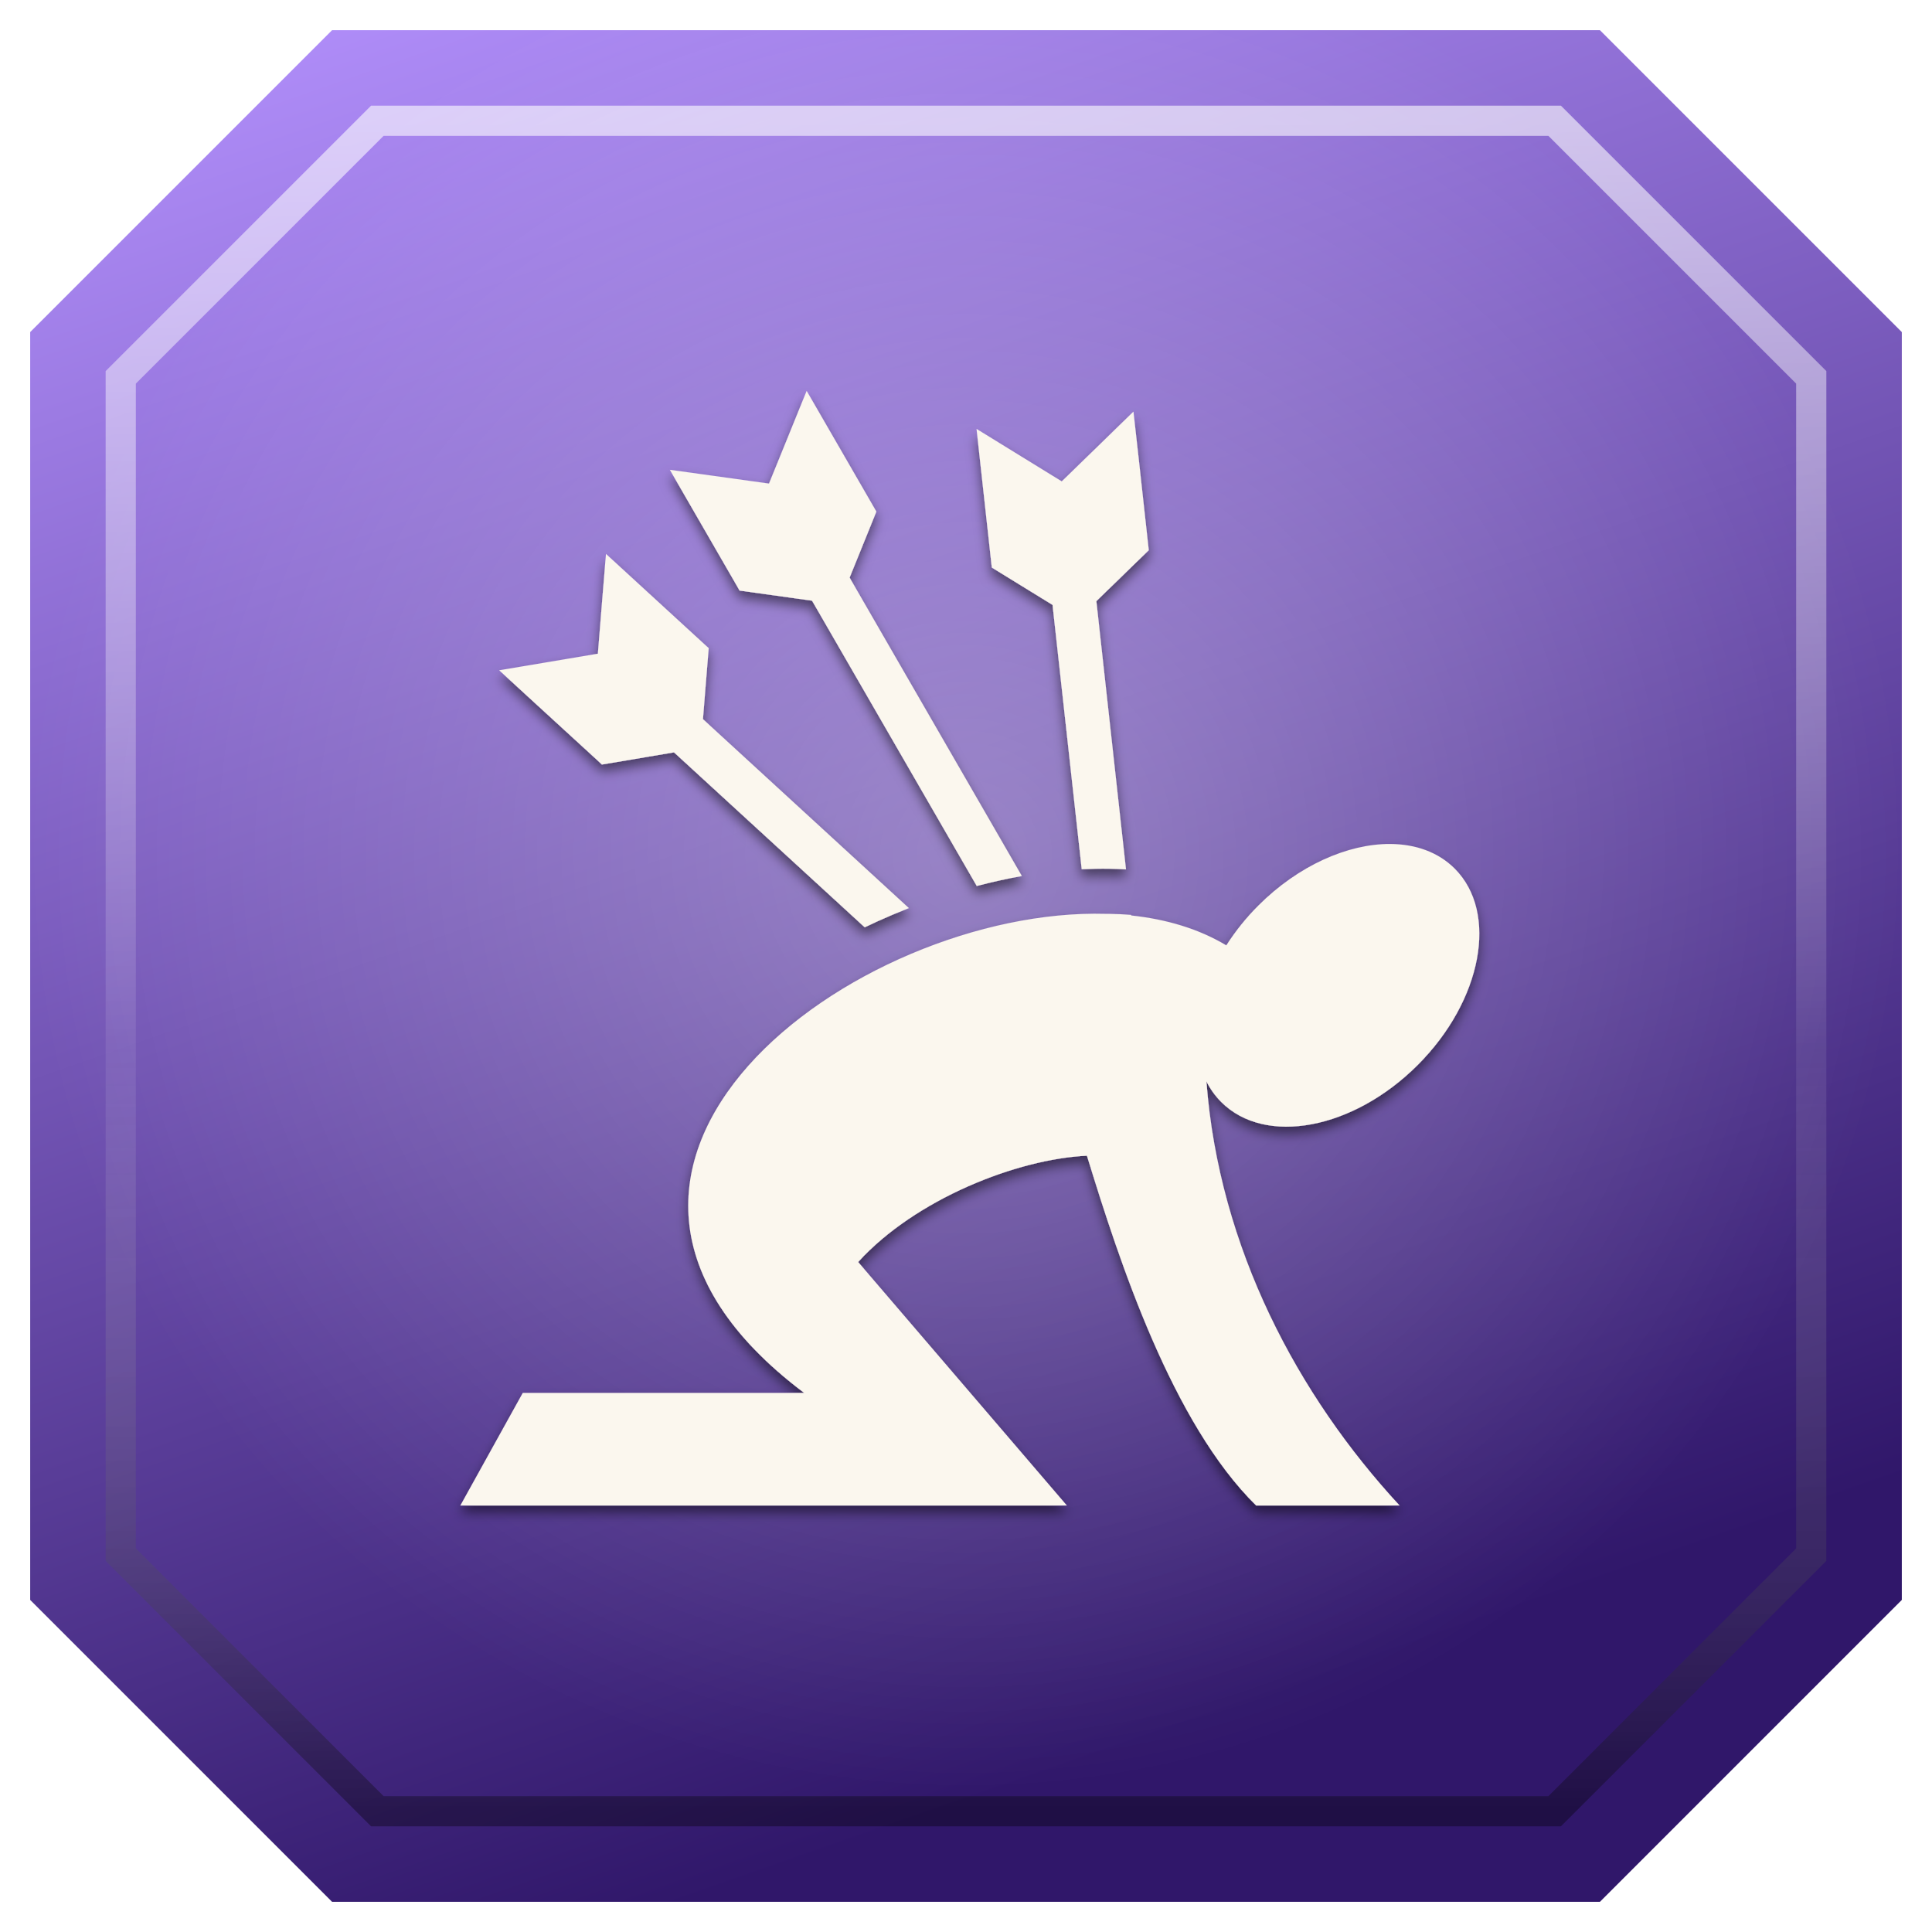
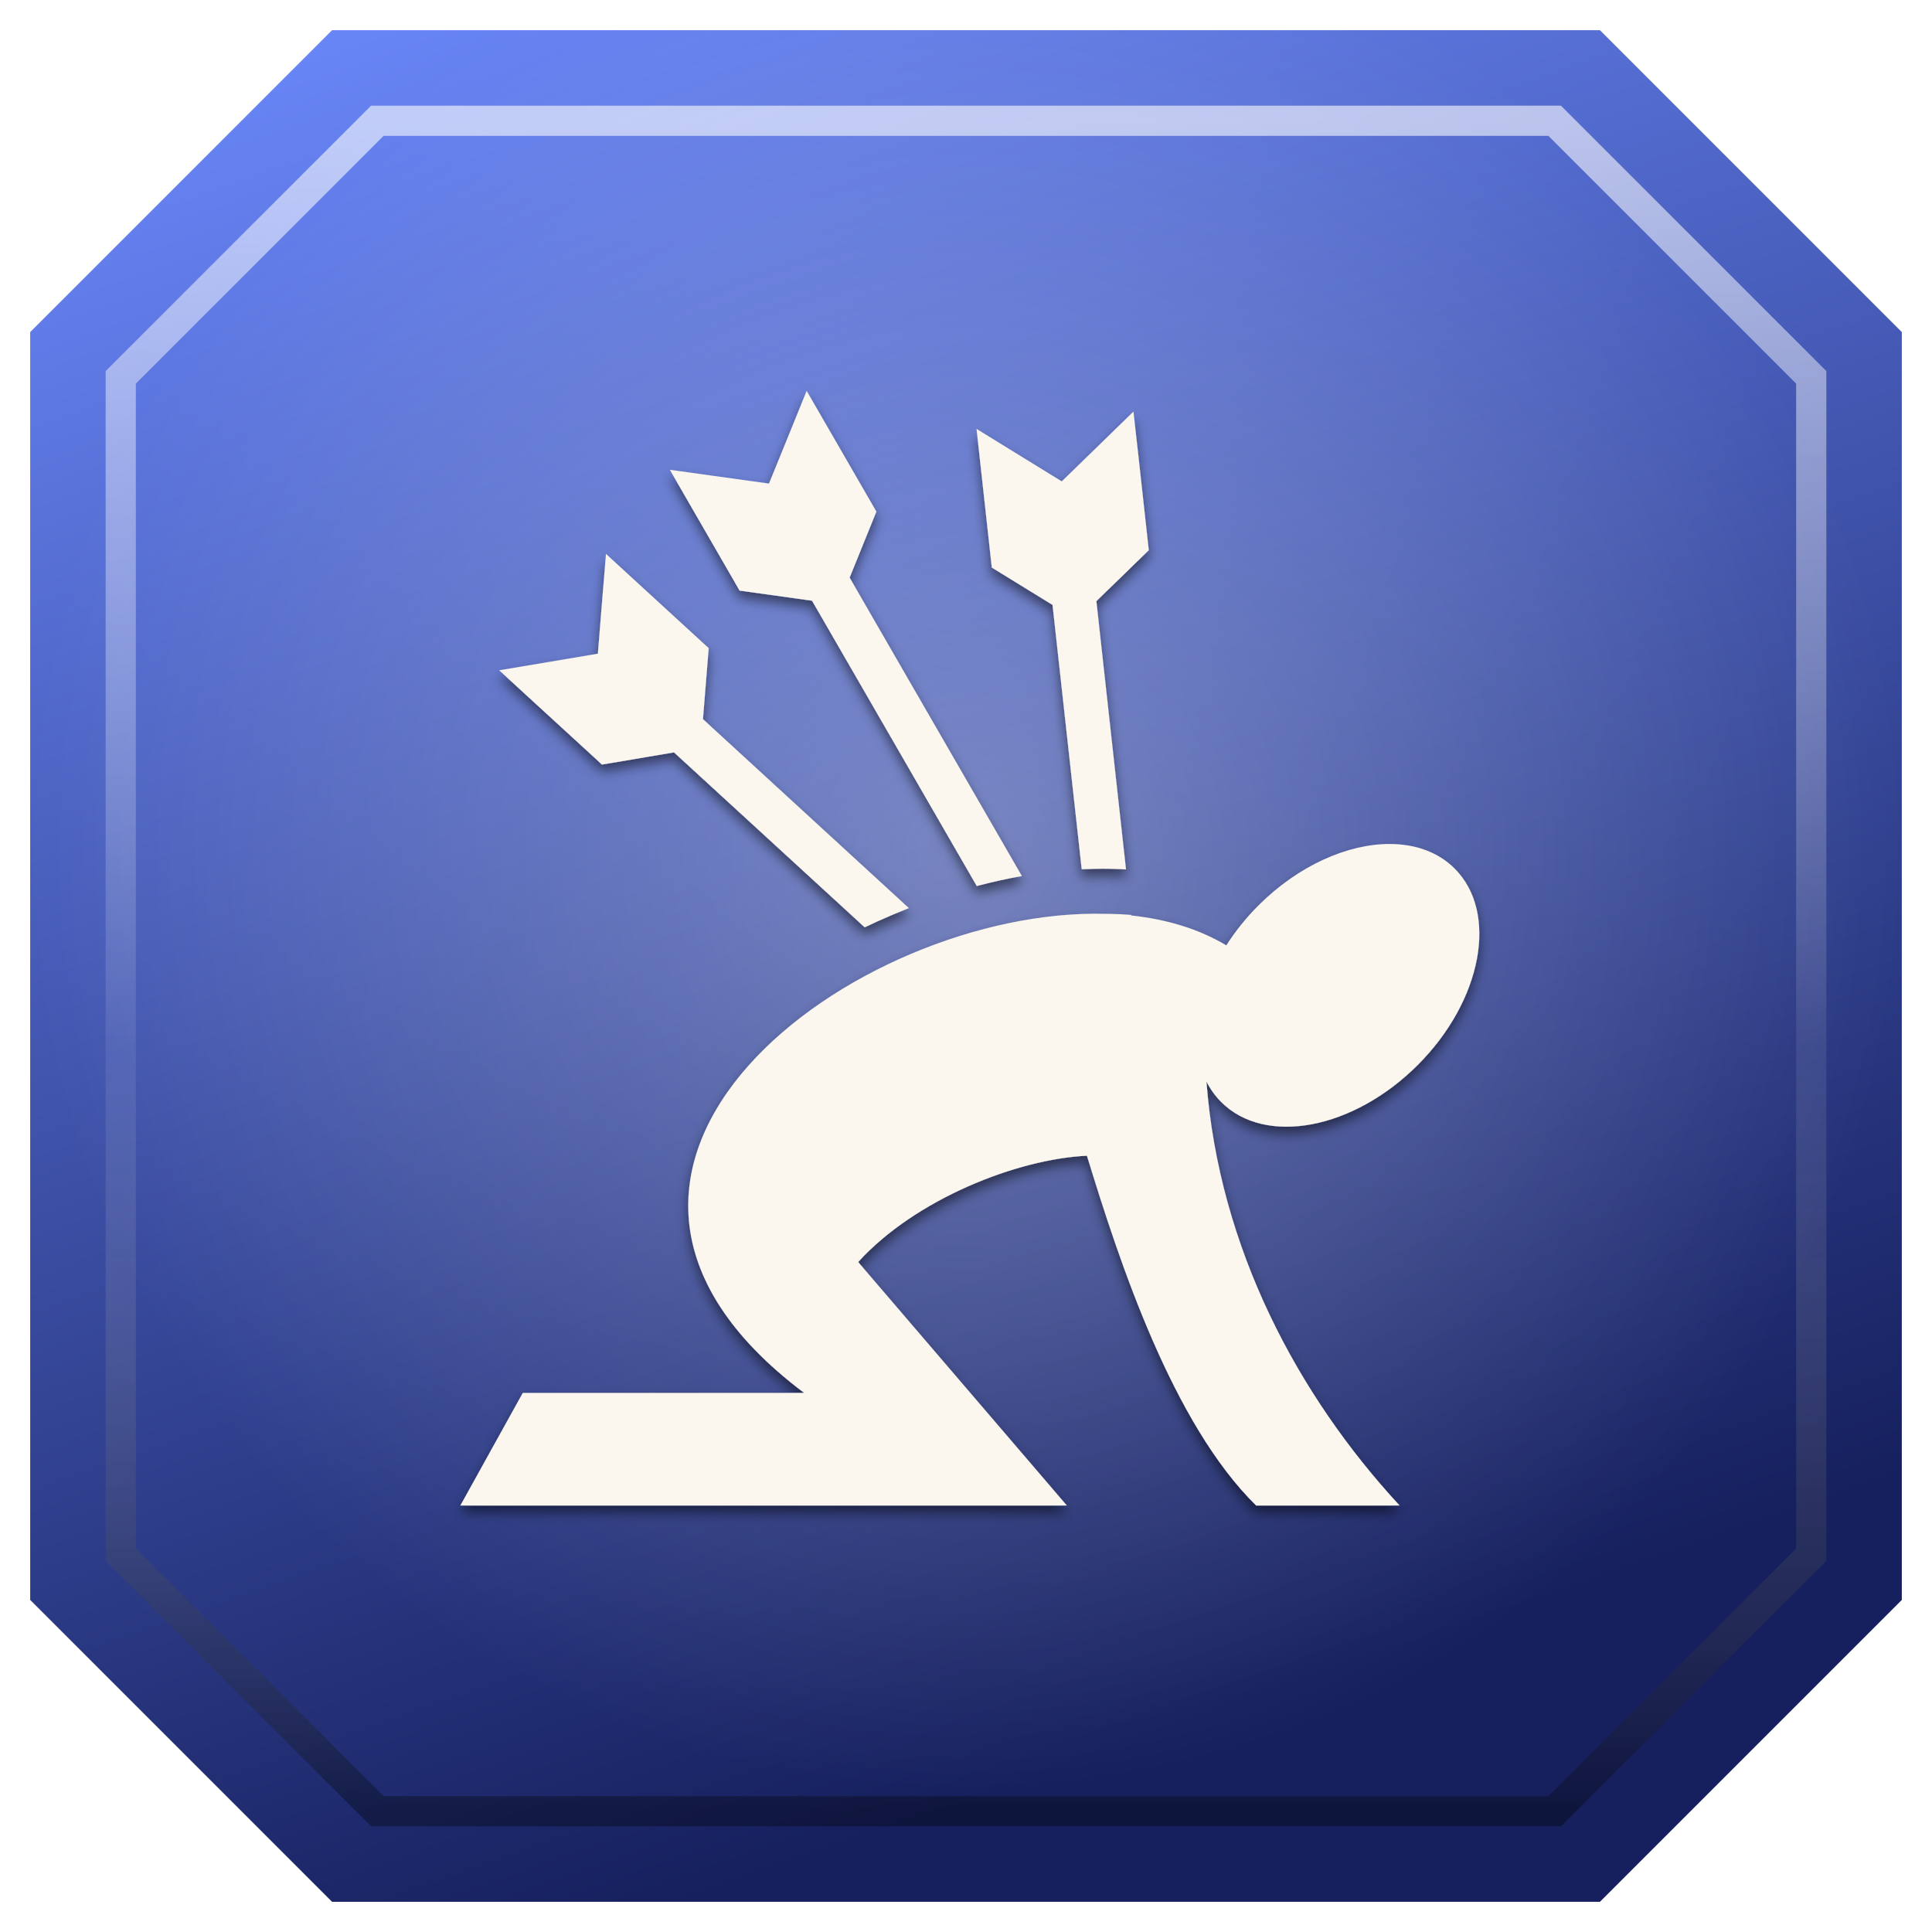
<svg xmlns="http://www.w3.org/2000/svg" viewBox="0 0 128 128">
  <defs>
    <linearGradient id="bg" x1="0" y1="0" x2=".35" y2="1">
-       <stop offset="0" stop-color="#b592ff" />
-       <stop offset="1" stop-color="#30176a" />
+       <stop offset="0" stop-color="#6d8bff" />
+       <stop offset="1" stop-color="#16205e" />
    </linearGradient>
    <radialGradient id="glow" cx=".5" cy=".44" r=".5">
      <stop offset="0" stop-color="#fff" stop-opacity=".3" />
      <stop offset="1" stop-color="#fff" stop-opacity="0" />
    </radialGradient>
    <linearGradient id="rim" x1="0" y1="0" x2="0" y2="1">
      <stop offset="0" stop-color="#fff" stop-opacity=".6" />
      <stop offset=".55" stop-color="#fff" stop-opacity=".08" />
      <stop offset="1" stop-color="#000" stop-opacity=".35" />
    </linearGradient>
    <filter id="drop" x="-20%" y="-20%" width="140%" height="140%">
      <feDropShadow dx="0" dy="3" stdDeviation="2.5" flood-color="#000" flood-opacity=".5" />
    </filter>
  </defs>
  <path d="M22 2H106L126 22V106L106 126H22L2 106V22Z" fill="url(#bg)" />
  <path d="M22 2H106L126 22V106L106 126H22L2 106V22Z" fill="url(#glow)" />
  <path d="M25 8H103L120 25V103L103 120H25L8 103V25Z" fill="none" stroke="url(#rim)" stroke-width="2" />
  <g filter="url(#drop)" color="#fbf7ee" transform="translate(24 22) scale(.15625)">
    <path fill="currentColor" d="m188.438 24.938l-7.188 17.718l-8.78 21.594l-23.095-3.22l-18.938-2.624L140 74.97l17.72 30.686l2.28 3.97l4.53.624l26.19 3.656l69.843 120.97c6.38-1.674 12.76-3.102 19.125-4.22l-73.032-126.53l9.625-23.75l1.72-4.25l-2.28-3.94L198 41.502l-9.563-16.563zM327 33.718l-13.688 13.344l-16.718 16.25l-19.844-12.218l-16.28-10.032l2.092 19.032l3.875 35.218l.5 4.532l3.907 2.406l21.844 13.438l12.375 112.093c3.99-.196 7.942-.287 11.843-.218c2.335.042 4.64.142 6.938.282l-12.563-113.75l18.94-18.406l3.28-3.188l-.5-4.563l-3.875-35.218l-2.125-19zM103.344 94.063l-1.563 19.063l-1.874 23.25l-23 3.875l-18.844 3.156l14.094 12.938L98.28 180.28l3.345 3.095l4.53-.75l26.032-4.406l80.875 74.186c1.764-.85 3.53-1.69 5.313-2.5a270 270 0 0 1 13.406-5.656l-87.31-80.125l2.06-25.53l.376-4.564l-3.375-3.093L117.438 107l-14.093-12.938zm332.53 123c-17.883-.094-38.852 9.04-55.937 26.125a100 100 0 0 0-13.562 16.875c-11.6-6.99-25.385-11.1-40.344-12.687l-.03-.25a148 148 0 0 0-9.438-.438c-.412-.005-.835.002-1.25 0c-105.82-2.977-255.813 107.01-127.937 203.125H68.062l-26.468 47.75H298.78l-88.5-103.25c24.272-26.708 67.46-43.704 97-45.062c13.794 45.098 36.266 113.497 71.75 148.313h60.845c-43.07-46.547-76.538-109.09-81.938-179.844a33.6 33.6 0 0 0 6.313 8.78c18.664 18.664 55.945 11.617 83.28-15.72c27.337-27.335 34.352-64.616 15.69-83.28c-7-7-16.615-10.38-27.345-10.438z" />
  </g>
</svg>
